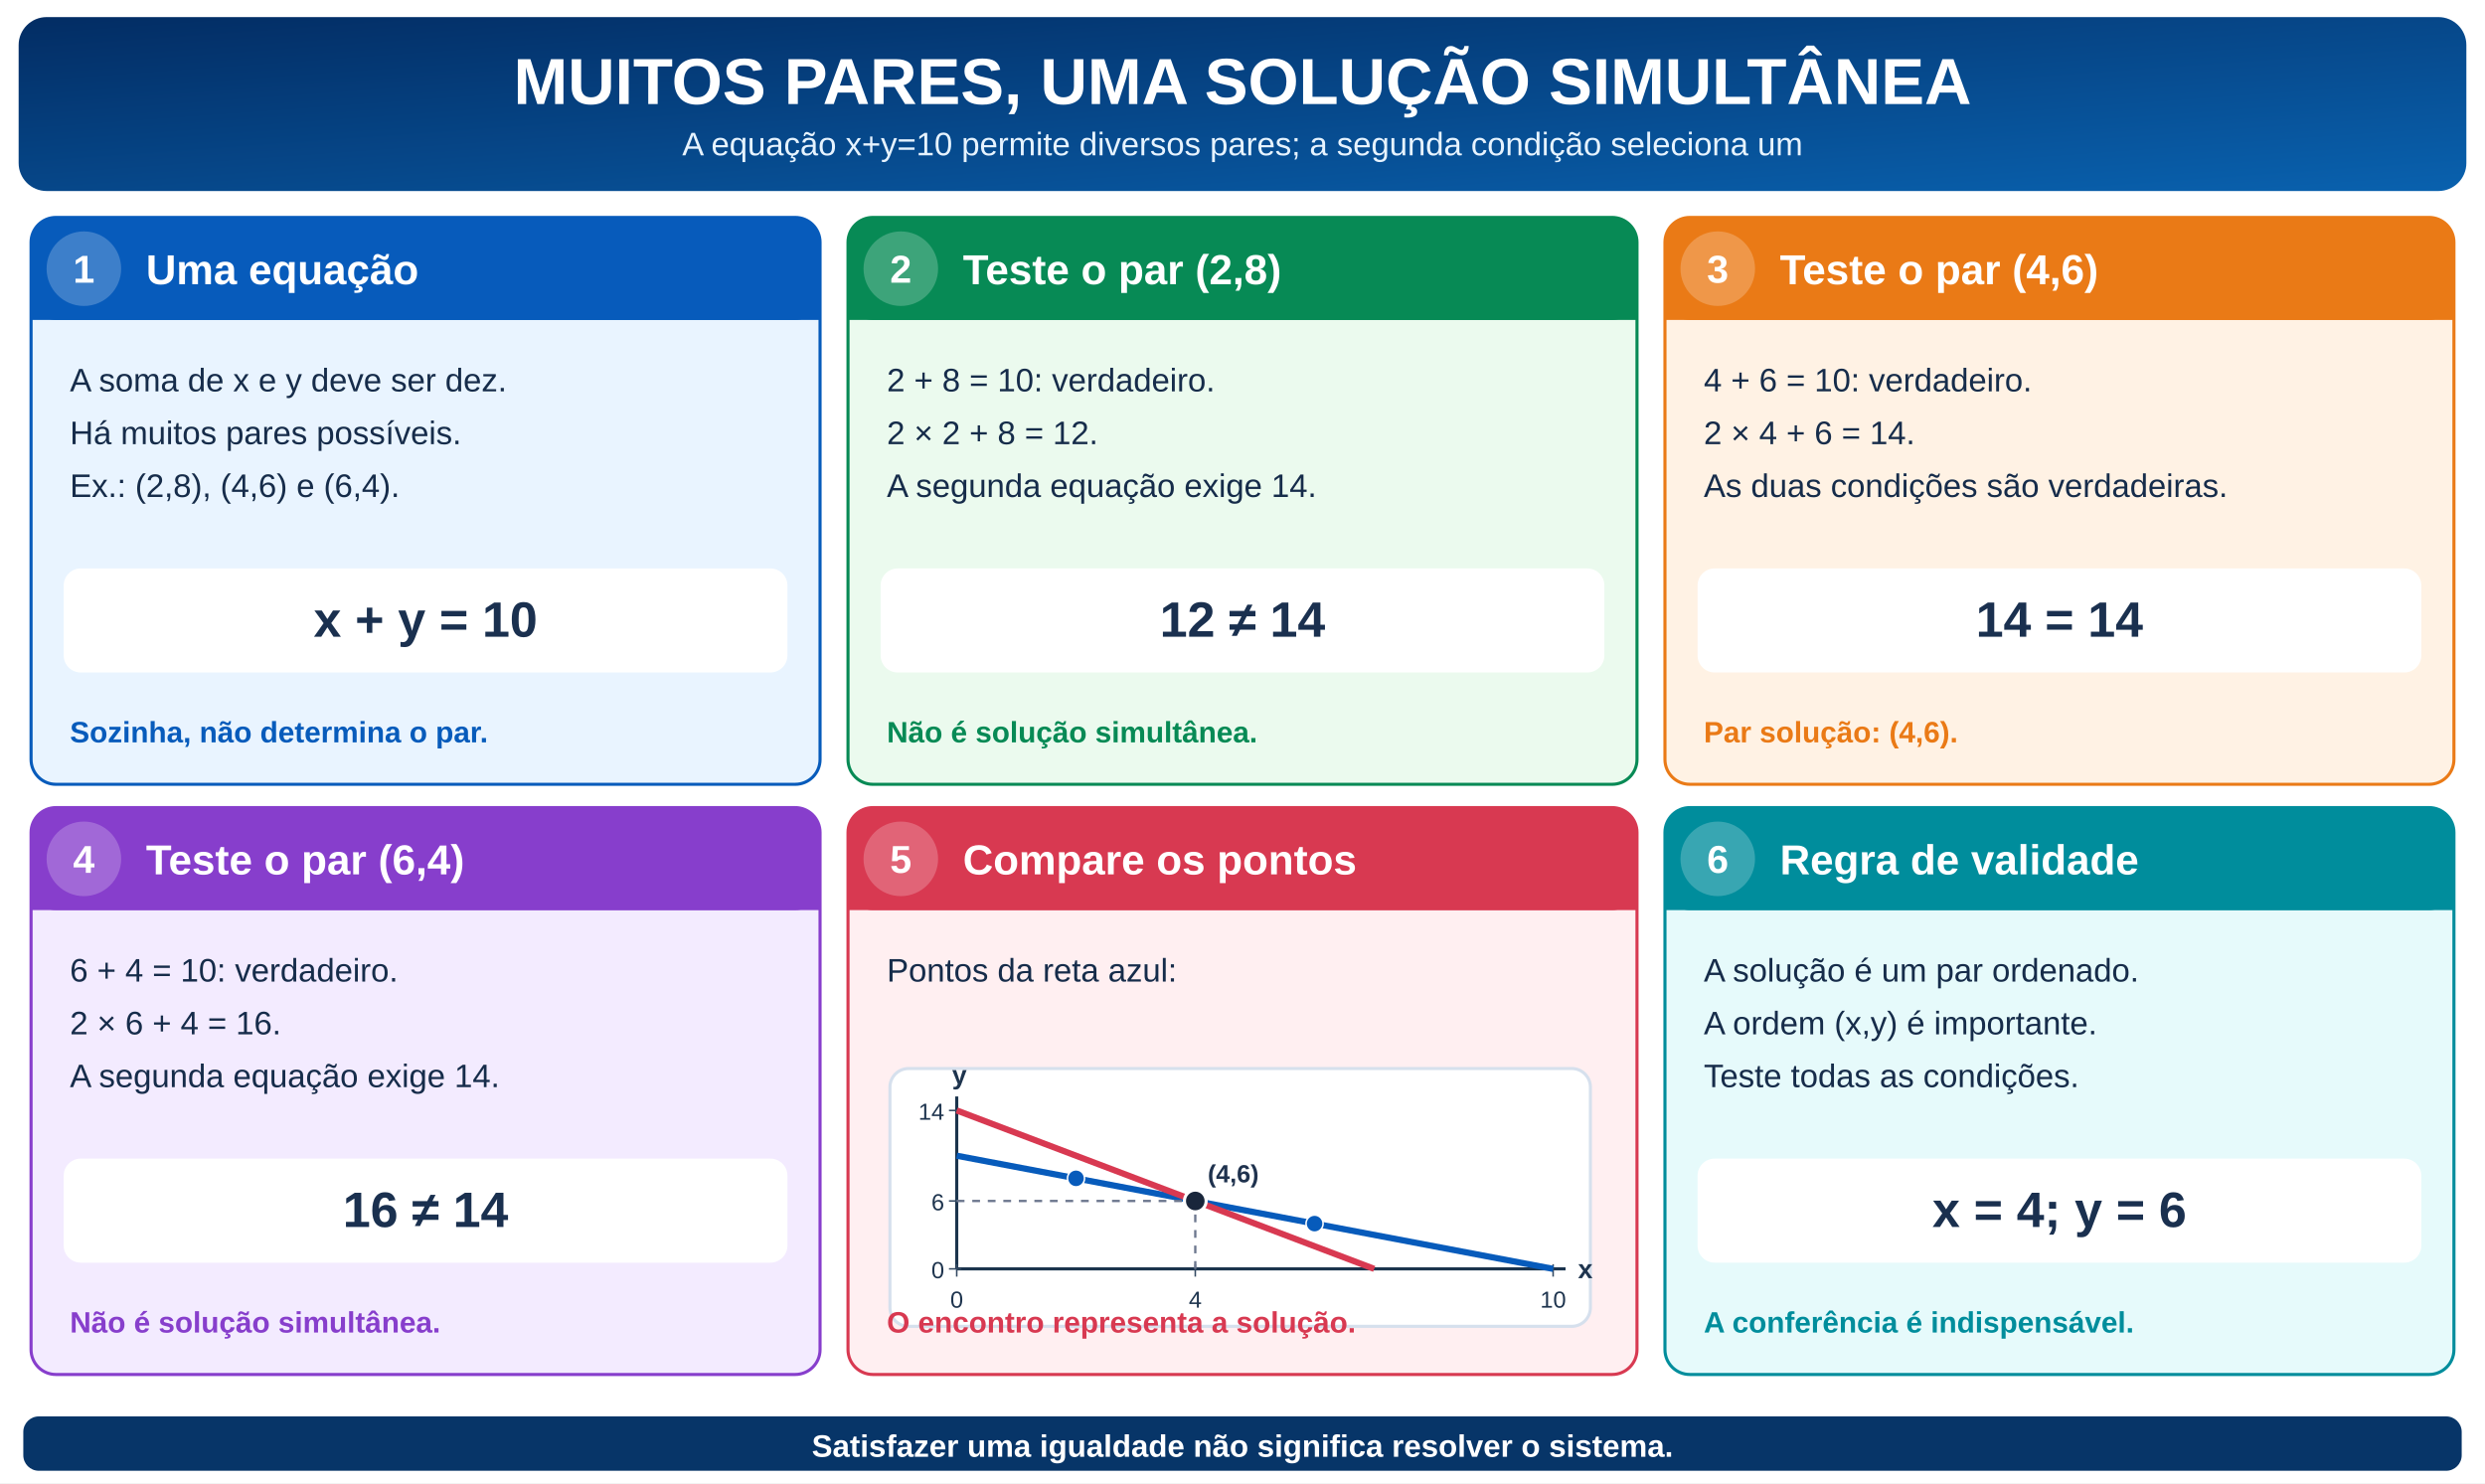
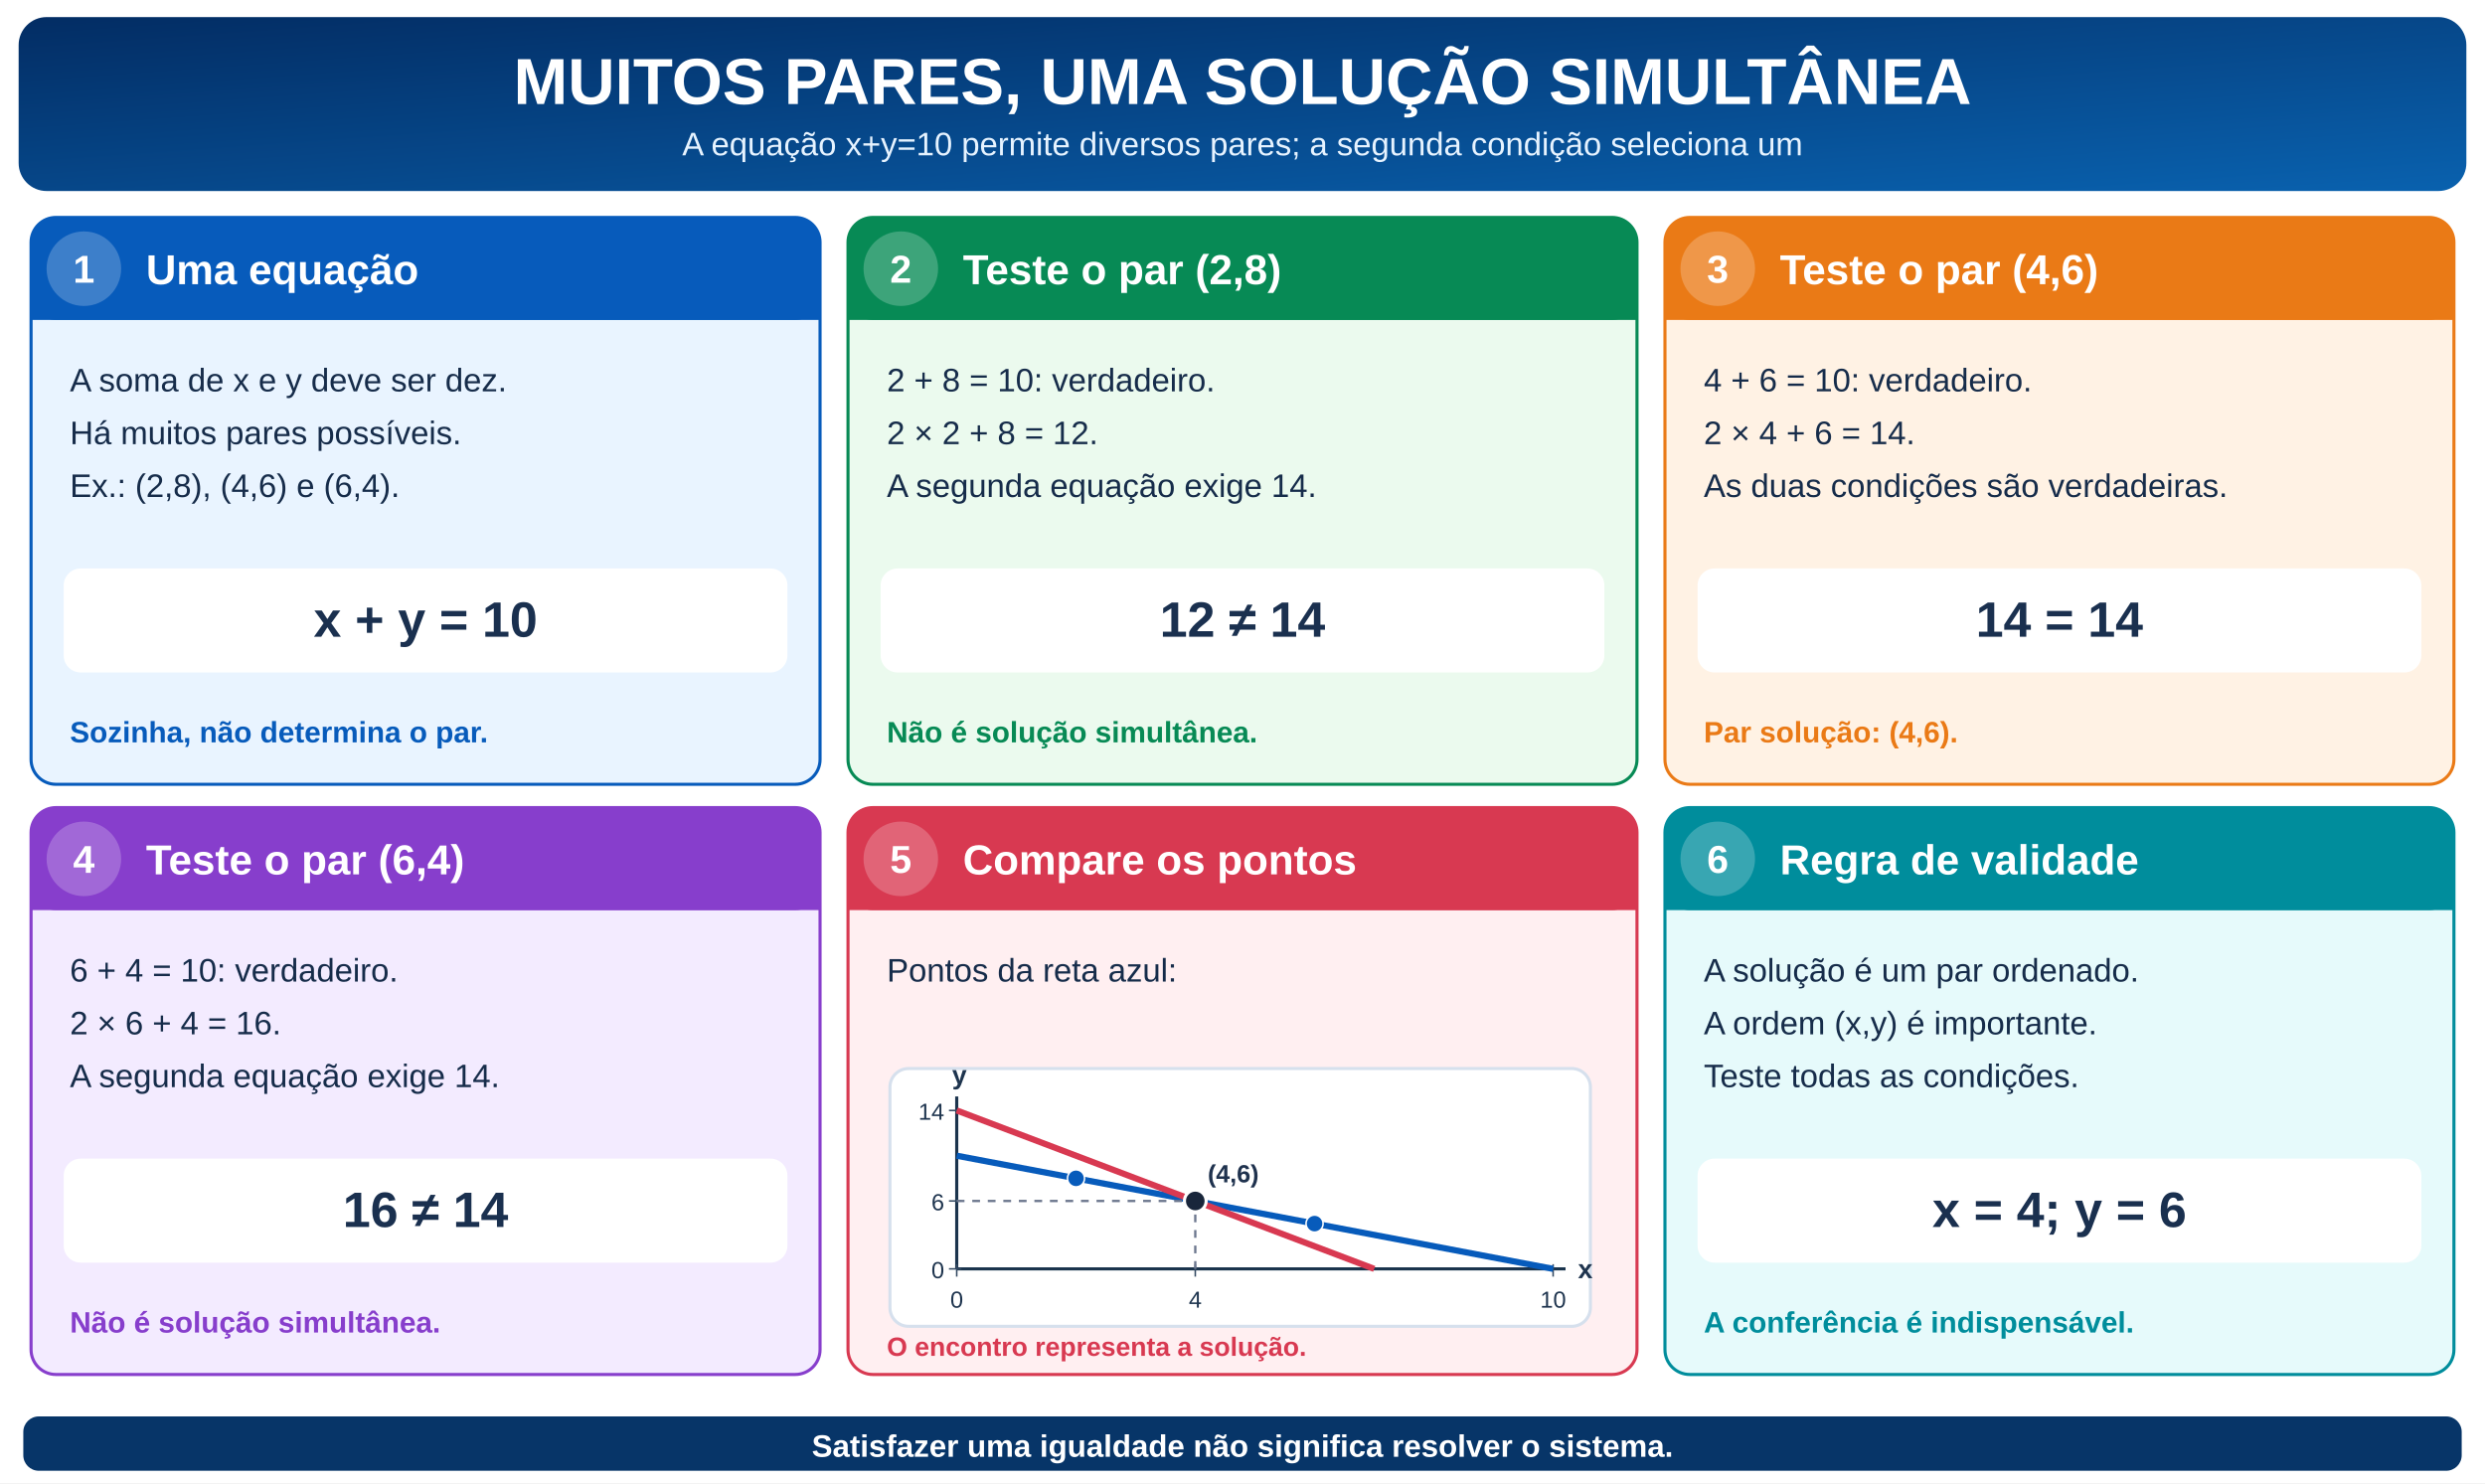
<svg xmlns="http://www.w3.org/2000/svg" viewBox="0 0 1600 955" role="img" aria-labelledby="title desc">
  <rect x="0" y="0" width="1600" height="955" rx="0" fill="#fff" />
  <defs>
    <linearGradient id="blue" x1="0" y1="0" x2="1" y2="1">
      <stop offset="0" stop-color="#032d64" />
      <stop offset="1" stop-color="#0961ae" />
    </linearGradient>
  </defs>
  <rect x="12" y="11" width="1576" height="112" rx="18" fill="url(#blue)" />
  <text x="800" y="67" text-anchor="middle" font-family="Arial,DejaVu Sans,sans-serif" font-size="42" font-weight="700" fill="#fff">MUITOS PARES, UMA SOLUÇÃO SIMULTÂNEA</text>
  <text x="800" y="100" text-anchor="middle" font-family="Arial,DejaVu Sans,sans-serif" font-size="21" font-weight="400" fill="#e6f3ff">A equação x+y=10 permite diversos pares; a segunda condição seleciona um</text>
  <rect x="20" y="140" width="508" height="365" rx="16" fill="#e9f4ff" stroke="#075bbb" stroke-width="2" />
  <rect x="20" y="140" width="508" height="66" rx="16" fill="#075bbb" />
  <rect x="20" y="189" width="508" height="17" rx="0" fill="#075bbb" />
  <circle cx="54" cy="173" r="24" fill="#fff" opacity=".22" />
  <text x="54" y="182" text-anchor="middle" font-family="Arial,DejaVu Sans,sans-serif" font-size="25" font-weight="700" fill="#fff">1</text>
  <text x="94" y="183" text-anchor="start" font-family="Arial,DejaVu Sans,sans-serif" font-size="27" font-weight="700" fill="#fff">Uma equação</text>
  <text x="45" y="252" text-anchor="start" font-family="Arial,DejaVu Sans,sans-serif" font-size="21" font-weight="400" fill="#162c4a">A soma de x e y deve ser dez.</text>
  <text x="45" y="286" text-anchor="start" font-family="Arial,DejaVu Sans,sans-serif" font-size="21" font-weight="400" fill="#162c4a">Há muitos pares possíveis.</text>
  <text x="45" y="320" text-anchor="start" font-family="Arial,DejaVu Sans,sans-serif" font-size="21" font-weight="400" fill="#162c4a">Ex.: (2,8), (4,6) e (6,4).</text>
  <rect x="41" y="366" width="466" height="67" rx="11" fill="#fff" />
  <text x="274" y="410" text-anchor="middle" font-family="Arial,DejaVu Sans,sans-serif" font-size="32" font-weight="700" fill="#1a304f">x + y = 10</text>
  <text x="45" y="478" text-anchor="start" font-family="Arial,DejaVu Sans,sans-serif" font-size="19" font-weight="700" fill="#075bbb">Sozinha, não determina o par.</text>
  <rect x="546" y="140" width="508" height="365" rx="16" fill="#ebfaee" stroke="#078a55" stroke-width="2" />
  <rect x="546" y="140" width="508" height="66" rx="16" fill="#078a55" />
  <rect x="546" y="189" width="508" height="17" rx="0" fill="#078a55" />
  <circle cx="580" cy="173" r="24" fill="#fff" opacity=".22" />
  <text x="580" y="182" text-anchor="middle" font-family="Arial,DejaVu Sans,sans-serif" font-size="25" font-weight="700" fill="#fff">2</text>
  <text x="620" y="183" text-anchor="start" font-family="Arial,DejaVu Sans,sans-serif" font-size="27" font-weight="700" fill="#fff">Teste o par (2,8)</text>
  <text x="571" y="252" text-anchor="start" font-family="Arial,DejaVu Sans,sans-serif" font-size="21" font-weight="400" fill="#162c4a">2 + 8 = 10: verdadeiro.</text>
  <text x="571" y="286" text-anchor="start" font-family="Arial,DejaVu Sans,sans-serif" font-size="21" font-weight="400" fill="#162c4a">2 × 2 + 8 = 12.</text>
  <text x="571" y="320" text-anchor="start" font-family="Arial,DejaVu Sans,sans-serif" font-size="21" font-weight="400" fill="#162c4a">A segunda equação exige 14.</text>
  <rect x="567" y="366" width="466" height="67" rx="11" fill="#fff" />
  <text x="800" y="410" text-anchor="middle" font-family="Arial,DejaVu Sans,sans-serif" font-size="32" font-weight="700" fill="#1a304f">12 ≠ 14</text>
  <text x="571" y="478" text-anchor="start" font-family="Arial,DejaVu Sans,sans-serif" font-size="19" font-weight="700" fill="#078a55">Não é solução simultânea.</text>
  <rect x="1072" y="140" width="508" height="365" rx="16" fill="#fff2e4" stroke="#ea7a16" stroke-width="2" />
  <rect x="1072" y="140" width="508" height="66" rx="16" fill="#ea7a16" />
  <rect x="1072" y="189" width="508" height="17" rx="0" fill="#ea7a16" />
  <circle cx="1106" cy="173" r="24" fill="#fff" opacity=".22" />
  <text x="1106" y="182" text-anchor="middle" font-family="Arial,DejaVu Sans,sans-serif" font-size="25" font-weight="700" fill="#fff">3</text>
  <text x="1146" y="183" text-anchor="start" font-family="Arial,DejaVu Sans,sans-serif" font-size="27" font-weight="700" fill="#fff">Teste o par (4,6)</text>
  <text x="1097" y="252" text-anchor="start" font-family="Arial,DejaVu Sans,sans-serif" font-size="21" font-weight="400" fill="#162c4a">4 + 6 = 10: verdadeiro.</text>
  <text x="1097" y="286" text-anchor="start" font-family="Arial,DejaVu Sans,sans-serif" font-size="21" font-weight="400" fill="#162c4a">2 × 4 + 6 = 14.</text>
  <text x="1097" y="320" text-anchor="start" font-family="Arial,DejaVu Sans,sans-serif" font-size="21" font-weight="400" fill="#162c4a">As duas condições são verdadeiras.</text>
  <rect x="1093" y="366" width="466" height="67" rx="11" fill="#fff" />
  <text x="1326" y="410" text-anchor="middle" font-family="Arial,DejaVu Sans,sans-serif" font-size="32" font-weight="700" fill="#1a304f">14 = 14</text>
  <text x="1097" y="478" text-anchor="start" font-family="Arial,DejaVu Sans,sans-serif" font-size="19" font-weight="700" fill="#ea7a16">Par solução: (4,6).</text>
  <rect x="20" y="520" width="508" height="365" rx="16" fill="#f3ebff" stroke="#873ecc" stroke-width="2" />
  <rect x="20" y="520" width="508" height="66" rx="16" fill="#873ecc" />
  <rect x="20" y="569" width="508" height="17" rx="0" fill="#873ecc" />
  <circle cx="54" cy="553" r="24" fill="#fff" opacity=".22" />
  <text x="54" y="562" text-anchor="middle" font-family="Arial,DejaVu Sans,sans-serif" font-size="25" font-weight="700" fill="#fff">4</text>
  <text x="94" y="563" text-anchor="start" font-family="Arial,DejaVu Sans,sans-serif" font-size="27" font-weight="700" fill="#fff">Teste o par (6,4)</text>
  <text x="45" y="632" text-anchor="start" font-family="Arial,DejaVu Sans,sans-serif" font-size="21" font-weight="400" fill="#162c4a">6 + 4 = 10: verdadeiro.</text>
  <text x="45" y="666" text-anchor="start" font-family="Arial,DejaVu Sans,sans-serif" font-size="21" font-weight="400" fill="#162c4a">2 × 6 + 4 = 16.</text>
  <text x="45" y="700" text-anchor="start" font-family="Arial,DejaVu Sans,sans-serif" font-size="21" font-weight="400" fill="#162c4a">A segunda equação exige 14.</text>
  <rect x="41" y="746" width="466" height="67" rx="11" fill="#fff" />
  <text x="274" y="790" text-anchor="middle" font-family="Arial,DejaVu Sans,sans-serif" font-size="32" font-weight="700" fill="#1a304f">16 ≠ 14</text>
  <text x="45" y="858" text-anchor="start" font-family="Arial,DejaVu Sans,sans-serif" font-size="19" font-weight="700" fill="#873ecc">Não é solução simultânea.</text>
  <rect x="546" y="520" width="508" height="365" rx="16" fill="#ffeff1" stroke="#d83951" stroke-width="2" />
  <rect x="546" y="520" width="508" height="66" rx="16" fill="#d83951" />
  <rect x="546" y="569" width="508" height="17" rx="0" fill="#d83951" />
  <circle cx="580" cy="553" r="24" fill="#fff" opacity=".22" />
  <text x="580" y="562" text-anchor="middle" font-family="Arial,DejaVu Sans,sans-serif" font-size="25" font-weight="700" fill="#fff">5</text>
  <text x="620" y="563" text-anchor="start" font-family="Arial,DejaVu Sans,sans-serif" font-size="27" font-weight="700" fill="#fff">Compare os pontos</text>
  <text x="571" y="632" text-anchor="start" font-family="Arial,DejaVu Sans,sans-serif" font-size="21" font-weight="400" fill="#162c4a">Pontos da reta azul:</text>
  <rect x="573" y="688" width="451" height="166" rx="12" fill="#fff" stroke="#d6e0ed" stroke-width="2" />
  <line x1="616" y1="817" x2="1008" y2="817" stroke="#1b344d" stroke-width="2" />
  <line x1="616" y1="817" x2="616" y2="706" stroke="#1b344d" stroke-width="2" />
  <line x1="616" y1="814" x2="616" y2="822" stroke="#344a63" stroke-width="1" />
  <text x="616" y="842" text-anchor="middle" font-family="Arial,DejaVu Sans,sans-serif" font-size="15" font-weight="400" fill="#1e344e">0</text>
  <line x1="769.6" y1="814" x2="769.6" y2="822" stroke="#344a63" stroke-width="1" />
  <text x="769.6" y="842" text-anchor="middle" font-family="Arial,DejaVu Sans,sans-serif" font-size="15" font-weight="400" fill="#1e344e">4</text>
  <line x1="1000" y1="814" x2="1000" y2="822" stroke="#344a63" stroke-width="1" />
  <text x="1000" y="842" text-anchor="middle" font-family="Arial,DejaVu Sans,sans-serif" font-size="15" font-weight="400" fill="#1e344e">10</text>
  <line x1="611" y1="817" x2="619" y2="817" stroke="#344a63" stroke-width="1" />
  <text x="608" y="823" text-anchor="end" font-family="Arial,DejaVu Sans,sans-serif" font-size="15" font-weight="400" fill="#1e344e">0</text>
  <line x1="611" y1="773.286" x2="619" y2="773.286" stroke="#344a63" stroke-width="1" />
  <text x="608" y="779.286" text-anchor="end" font-family="Arial,DejaVu Sans,sans-serif" font-size="15" font-weight="400" fill="#1e344e">6</text>
  <line x1="611" y1="715" x2="619" y2="715" stroke="#344a63" stroke-width="1" />
  <text x="608" y="721" text-anchor="end" font-family="Arial,DejaVu Sans,sans-serif" font-size="15" font-weight="400" fill="#1e344e">14</text>
  <text x="1016" y="823" text-anchor="start" font-family="Arial,DejaVu Sans,sans-serif" font-size="17" font-weight="700" fill="#1e344e">x</text>
  <text x="613" y="698" text-anchor="start" font-family="Arial,DejaVu Sans,sans-serif" font-size="17" font-weight="700" fill="#1e344e">y</text>
  <polyline points="616,744.143 1000,817" fill="none" stroke="#075bbb" stroke-width="4" />
  <circle cx="692.8" cy="758.714" r="5.5" fill="#075bbb" stroke="#fff" stroke-width="1" />
  <circle cx="769.6" cy="773.286" r="5.5" fill="#075bbb" stroke="#fff" stroke-width="1" />
  <circle cx="846.4" cy="787.857" r="5.5" fill="#075bbb" stroke="#fff" stroke-width="1" />
  <polyline points="616,715 884.8,817" fill="none" stroke="#d83951" stroke-width="4" />
  <line x1="769.6" y1="817" x2="769.6" y2="773.286" stroke="#6c778e" stroke-width="1.5" stroke-dasharray="5 5" />
  <line x1="616" y1="773.286" x2="769.6" y2="773.286" stroke="#6c778e" stroke-width="1.5" stroke-dasharray="5 5" />
  <circle cx="769.6" cy="773.286" r="7" fill="#19263b" stroke="#fff" stroke-width="2" />
  <text x="777.6" y="761.286" text-anchor="start" font-family="Arial,DejaVu Sans,sans-serif" font-size="16" font-weight="700" fill="#1f324e">(4,6)</text>
-   <text x="571" y="858" text-anchor="start" font-family="Arial,DejaVu Sans,sans-serif" font-size="19" font-weight="700" fill="#d83951">O encontro representa a solução.</text>
+   <text x="571" y="873" text-anchor="start" font-family="Arial,DejaVu Sans,sans-serif" font-size="17" font-weight="700" fill="#d83951">O encontro representa a solução.</text>
  <rect x="1072" y="520" width="508" height="365" rx="16" fill="#e6fafb" stroke="#008d9c" stroke-width="2" />
  <rect x="1072" y="520" width="508" height="66" rx="16" fill="#008d9c" />
  <rect x="1072" y="569" width="508" height="17" rx="0" fill="#008d9c" />
  <circle cx="1106" cy="553" r="24" fill="#fff" opacity=".22" />
  <text x="1106" y="562" text-anchor="middle" font-family="Arial,DejaVu Sans,sans-serif" font-size="25" font-weight="700" fill="#fff">6</text>
  <text x="1146" y="563" text-anchor="start" font-family="Arial,DejaVu Sans,sans-serif" font-size="27" font-weight="700" fill="#fff">Regra de validade</text>
  <text x="1097" y="632" text-anchor="start" font-family="Arial,DejaVu Sans,sans-serif" font-size="21" font-weight="400" fill="#162c4a">A solução é um par ordenado.</text>
  <text x="1097" y="666" text-anchor="start" font-family="Arial,DejaVu Sans,sans-serif" font-size="21" font-weight="400" fill="#162c4a">A ordem (x,y) é importante.</text>
  <text x="1097" y="700" text-anchor="start" font-family="Arial,DejaVu Sans,sans-serif" font-size="21" font-weight="400" fill="#162c4a">Teste todas as condições.</text>
  <rect x="1093" y="746" width="466" height="67" rx="11" fill="#fff" />
  <text x="1326" y="790" text-anchor="middle" font-family="Arial,DejaVu Sans,sans-serif" font-size="32" font-weight="700" fill="#1a304f">x = 4; y = 6</text>
  <text x="1097" y="858" text-anchor="start" font-family="Arial,DejaVu Sans,sans-serif" font-size="19" font-weight="700" fill="#008d9c">A conferência é indispensável.</text>
  <rect x="15" y="912" width="1570" height="35" rx="10" fill="#073568" />
  <text x="800" y="938" text-anchor="middle" font-family="Arial,DejaVu Sans,sans-serif" font-size="20" font-weight="700" fill="#fff">Satisfazer uma igualdade não significa resolver o sistema.</text>
</svg>
